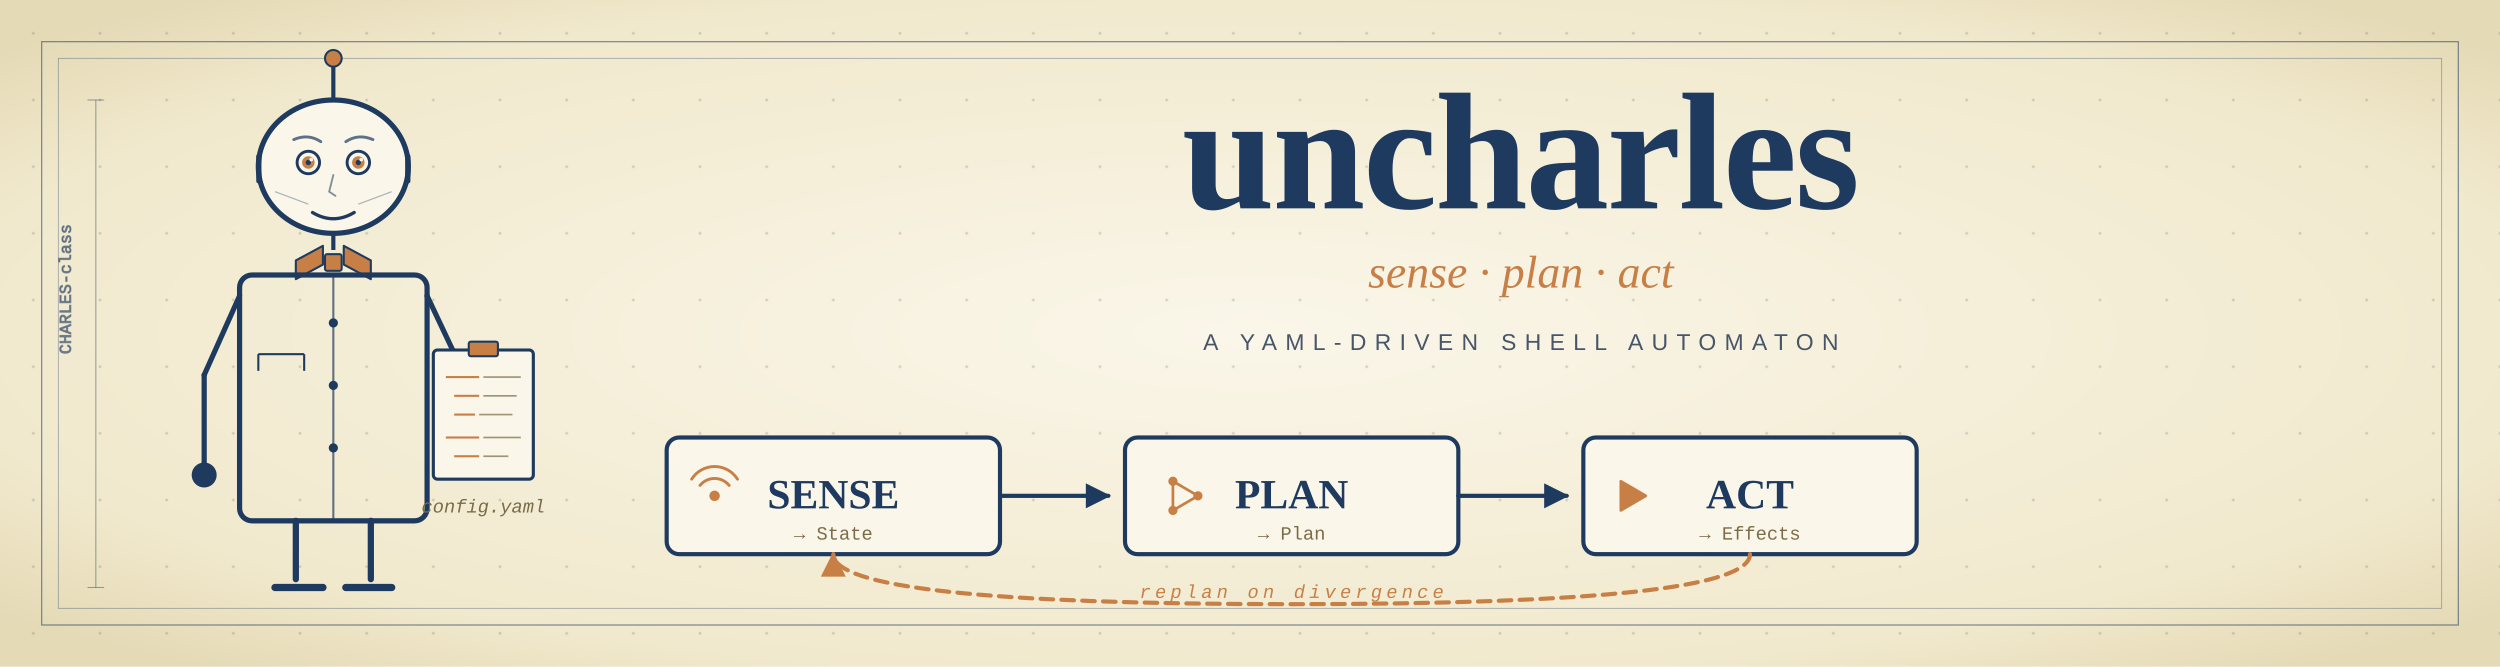
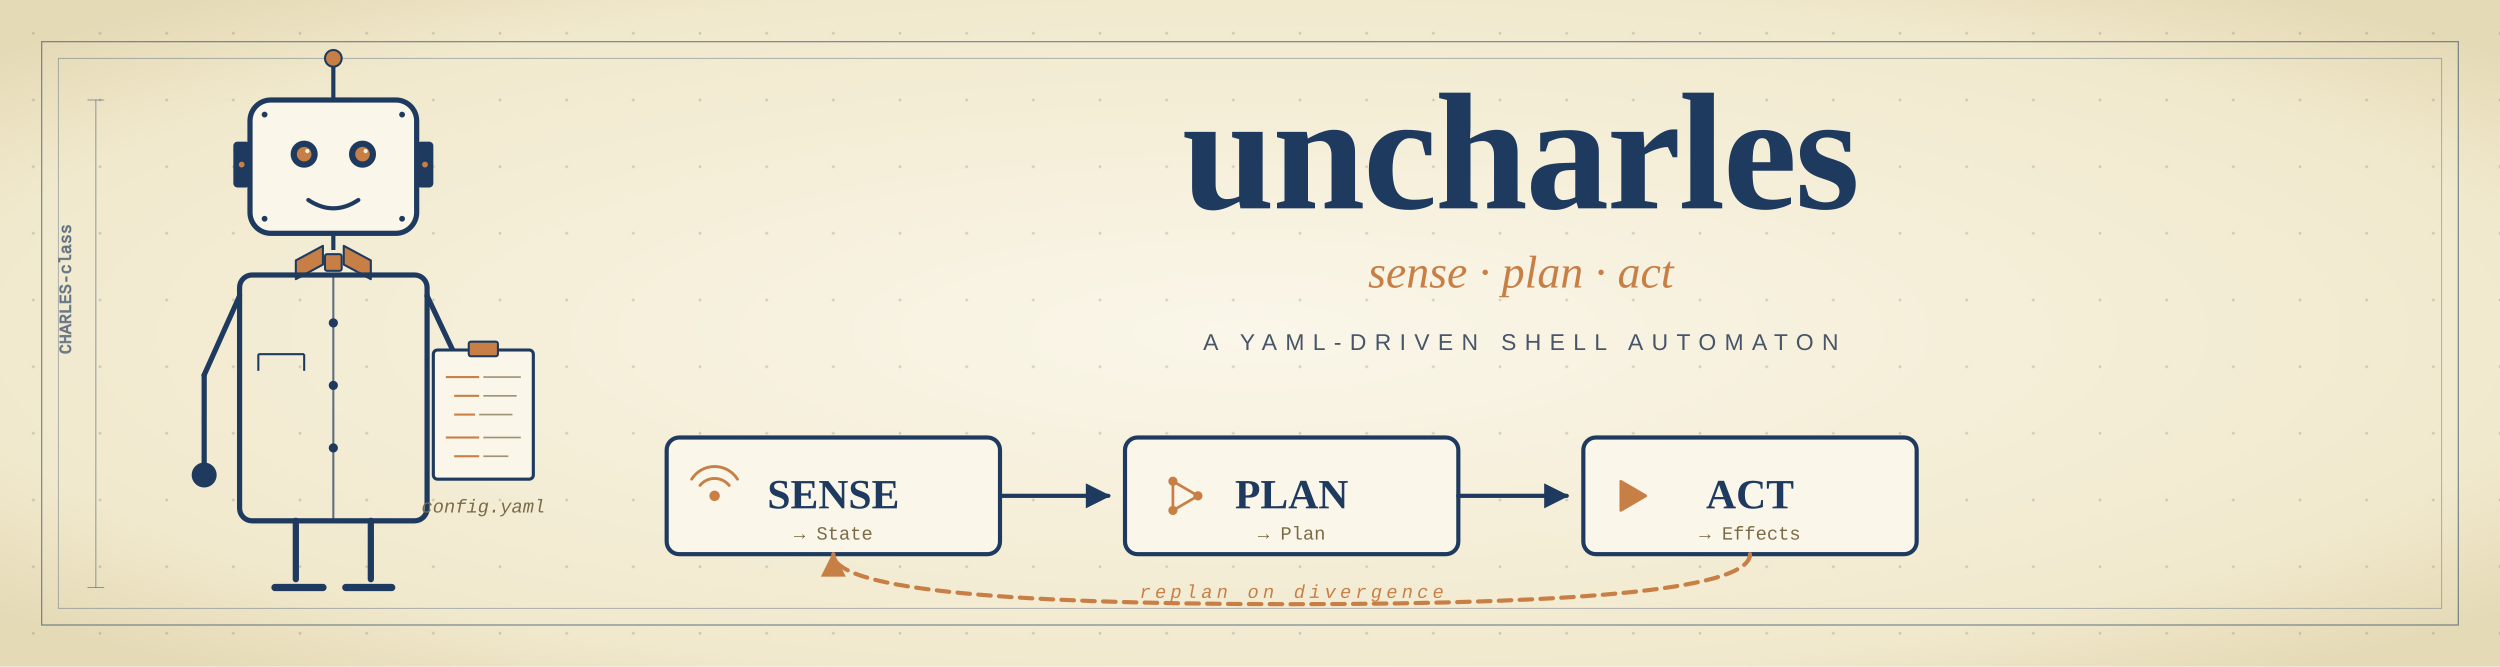
<svg xmlns="http://www.w3.org/2000/svg" viewBox="0 0 1200 320" preserveAspectRatio="xMidYMid meet" role="img" aria-label="uncharles — sense, plan, act">
  <defs>
    <radialGradient id="parchment" cx="50%" cy="50%" r="65%">
      <stop offset="0%" stop-color="#FAF6E9" />
      <stop offset="80%" stop-color="#F1E9CD" />
      <stop offset="100%" stop-color="#E5DAB6" />
    </radialGradient>
    <pattern id="grid" width="32" height="32" patternUnits="userSpaceOnUse">
      <circle cx="16" cy="16" r="0.7" fill="#3A3530" fill-opacity="0.18" />
    </pattern>
    <marker id="arrow-navy" viewBox="0 0 10 10" refX="9" refY="5" markerWidth="6" markerHeight="6" orient="auto-start-reverse">
      <path d="M0,0 L10,5 L0,10 Z" fill="#1E3A5F" />
    </marker>
    <marker id="arrow-copper" viewBox="0 0 10 10" refX="9" refY="5" markerWidth="6" markerHeight="6" orient="auto-start-reverse">
      <path d="M0,0 L10,5 L0,10 Z" fill="#C77F45" />
    </marker>
  </defs>
  <rect width="1200" height="320" fill="url(#parchment)" />
  <rect width="1200" height="320" fill="url(#grid)" />
  <rect x="20" y="20" width="1160" height="280" fill="none" stroke="#1E3A5F" stroke-width="0.6" stroke-opacity="0.55" />
  <rect x="28" y="28" width="1144" height="264" fill="none" stroke="#1E3A5F" stroke-width="0.4" stroke-opacity="0.4" />
  <line x1="160" y1="32" x2="160" y2="48" stroke="#1E3A5F" stroke-width="2" />
  <circle cx="160" cy="28" r="4" fill="#C77F45" stroke="#1E3A5F" stroke-width="1" />
-   <ellipse cx="160" cy="80" rx="36" ry="32" fill="#FAF6E9" stroke="#1E3A5F" stroke-width="2.5" />
-   <rect x="123" y="74" width="2.5" height="14" rx="1" fill="#1E3A5F" />
-   <rect x="194.5" y="74" width="2.5" height="14" rx="1" fill="#1E3A5F" />
-   <line x1="132" y1="92" x2="148" y2="98" stroke="#1E3A5F" stroke-width="0.6" stroke-opacity="0.35" />
-   <line x1="172" y1="98" x2="188" y2="92" stroke="#1E3A5F" stroke-width="0.6" stroke-opacity="0.35" />
-   <path d="M 141 67 Q 148 64 154 68" fill="none" stroke="#1E3A5F" stroke-width="1.4" stroke-linecap="round" stroke-opacity="0.7" />
-   <path d="M 166 68 Q 172 64 179 67" fill="none" stroke="#1E3A5F" stroke-width="1.4" stroke-linecap="round" stroke-opacity="0.7" />
-   <circle cx="148" cy="78" r="5.4" fill="#FAF6E9" stroke="#1E3A5F" stroke-width="1.4" />
-   <circle cx="172" cy="78" r="5.4" fill="#FAF6E9" stroke="#1E3A5F" stroke-width="1.4" />
-   <circle cx="148" cy="78" r="3" fill="#C77F45" />
-   <circle cx="172" cy="78" r="3" fill="#C77F45" />
-   <circle cx="148" cy="78" r="1.3" fill="#1E3A5F" />
-   <circle cx="172" cy="78" r="1.3" fill="#1E3A5F" />
-   <circle cx="149.4" cy="76.6" r="0.9" fill="#FAF6E9" />
-   <circle cx="173.4" cy="76.6" r="0.9" fill="#FAF6E9" />
-   <path d="M 160 84 L 158 92 L 161 94" fill="none" stroke="#1E3A5F" stroke-width="0.9" stroke-opacity="0.55" stroke-linecap="round" />
-   <path d="M 150 102 Q 160 108 170 102" fill="none" stroke="#1E3A5F" stroke-width="1.6" stroke-linecap="round" />
+   <rect x="120" y="48" width="80" height="64" rx="10" fill="#FAF6E9" stroke="#1E3A5F" stroke-width="2.5" />
+   <rect x="112" y="68" width="8" height="22" rx="2" fill="#1E3A5F" />
+   <rect x="200" y="68" width="8" height="22" rx="2" fill="#1E3A5F" />
+   <circle cx="116" cy="79" r="1.4" fill="#C77F45" />
+   <circle cx="204" cy="79" r="1.4" fill="#C77F45" />
+   <circle cx="146" cy="74" r="6.5" fill="#1E3A5F" />
+   <circle cx="174" cy="74" r="6.5" fill="#1E3A5F" />
+   <circle cx="146" cy="74" r="3.5" fill="#C77F45" />
+   <circle cx="174" cy="74" r="3.5" fill="#C77F45" />
+   <circle cx="147.5" cy="72.5" r="1" fill="#FAF6E9" />
+   <circle cx="175.5" cy="72.5" r="1" fill="#FAF6E9" />
+   <path d="M 148 96 Q 160 104 172 96" fill="none" stroke="#1E3A5F" stroke-width="2" stroke-linecap="round" />
+   <circle cx="127" cy="55" r="1.4" fill="#1E3A5F" />
+   <circle cx="193" cy="55" r="1.4" fill="#1E3A5F" />
+   <circle cx="127" cy="105" r="1.4" fill="#1E3A5F" />
+   <circle cx="193" cy="105" r="1.4" fill="#1E3A5F" />
  <line x1="160" y1="112" x2="160" y2="120" stroke="#1E3A5F" stroke-width="2" />
  <g stroke="#1E3A5F" stroke-width="1" stroke-linejoin="round">
    <path d="M155 118 L142 125 L142 134 L155 127 Z" fill="#C77F45" />
    <path d="M165 118 L178 125 L178 134 L165 127 Z" fill="#C77F45" />
    <rect x="156" y="122" width="8" height="8" rx="1" fill="#C77F45" />
  </g>
  <rect x="115" y="132" width="90" height="118" rx="6" fill="none" stroke="#1E3A5F" stroke-width="2.5" />
  <line x1="160" y1="132" x2="160" y2="250" stroke="#1E3A5F" stroke-width="1" stroke-opacity="0.7" />
  <circle cx="160" cy="155" r="2.2" fill="#1E3A5F" />
  <circle cx="160" cy="185" r="2.2" fill="#1E3A5F" />
  <circle cx="160" cy="215" r="2.2" fill="#1E3A5F" />
  <line x1="124" y1="170" x2="146" y2="170" stroke="#1E3A5F" stroke-width="1" />
  <line x1="124" y1="170" x2="124" y2="178" stroke="#1E3A5F" stroke-width="1" />
  <line x1="146" y1="170" x2="146" y2="178" stroke="#1E3A5F" stroke-width="1" />
  <g stroke="#1E3A5F" stroke-width="2.5" stroke-linecap="round" fill="none">
    <line x1="115" y1="142" x2="98" y2="180" />
    <line x1="98" y1="180" x2="98" y2="222" />
  </g>
  <circle cx="98" cy="228" r="6" fill="#1E3A5F" stroke="none" />
  <g stroke="#1E3A5F" stroke-width="2.5" stroke-linecap="round" fill="none">
    <line x1="205" y1="142" x2="222" y2="178" />
    <line x1="222" y1="178" x2="232" y2="200" />
  </g>
  <circle cx="234" cy="206" r="6" fill="#1E3A5F" stroke="none" />
  <g transform="translate(208,168)">
    <rect x="0" y="0" width="48" height="62" rx="2" fill="#FAF6E9" stroke="#1E3A5F" stroke-width="1.5" />
    <rect x="17" y="-4" width="14" height="7" rx="1" fill="#C77F45" stroke="#1E3A5F" stroke-width="1" />
    <line x1="6" y1="13" x2="22" y2="13" stroke="#C77F45" stroke-width="1" />
    <line x1="24" y1="13" x2="42" y2="13" stroke="#7B6B47" stroke-width="0.8" stroke-opacity="0.7" />
    <line x1="10" y1="22" x2="22" y2="22" stroke="#C77F45" stroke-width="1" />
    <line x1="24" y1="22" x2="40" y2="22" stroke="#7B6B47" stroke-width="0.8" stroke-opacity="0.7" />
    <line x1="10" y1="31" x2="20" y2="31" stroke="#C77F45" stroke-width="1" />
    <line x1="22" y1="31" x2="38" y2="31" stroke="#7B6B47" stroke-width="0.8" stroke-opacity="0.7" />
    <line x1="6" y1="42" x2="22" y2="42" stroke="#C77F45" stroke-width="1" />
    <line x1="24" y1="42" x2="42" y2="42" stroke="#7B6B47" stroke-width="0.8" stroke-opacity="0.7" />
    <line x1="10" y1="51" x2="22" y2="51" stroke="#C77F45" stroke-width="1" />
    <line x1="24" y1="51" x2="36" y2="51" stroke="#7B6B47" stroke-width="0.8" stroke-opacity="0.7" />
  </g>
  <text x="232" y="246" text-anchor="middle" font-family="'Courier New', monospace" font-size="9" fill="#7B6B47" font-style="italic">config.yaml</text>
  <g stroke="#1E3A5F" stroke-linecap="round" stroke-linejoin="round" fill="none">
    <line x1="142" y1="250" x2="142" y2="278" stroke-width="3" />
    <line x1="178" y1="250" x2="178" y2="278" stroke-width="3" />
    <line x1="132" y1="282" x2="155" y2="282" stroke-width="3.5" />
    <line x1="166" y1="282" x2="188" y2="282" stroke-width="3.5" />
  </g>
  <g stroke="#1E3A5F" stroke-width="0.5" stroke-opacity="0.45" fill="#1E3A5F" fill-opacity="0.55" font-family="'Courier New', monospace" font-size="8">
    <line x1="46" y1="48" x2="46" y2="282" />
    <line x1="42" y1="48" x2="50" y2="48" />
    <line x1="42" y1="282" x2="50" y2="282" />
    <text x="34" y="170" transform="rotate(-90,34,170)">CHARLES-class</text>
  </g>
  <g text-anchor="middle">
    <text x="730" y="100" font-family="Georgia, 'Times New Roman', serif" font-size="80" font-weight="bold" fill="#1E3A5F" letter-spacing="-1">uncharles</text>
    <text x="730" y="138" font-family="Georgia, 'Times New Roman', serif" font-size="22" font-style="italic" fill="#C77F45">sense · plan · act</text>
    <text x="730" y="168" font-family="'Helvetica Neue', Arial, sans-serif" font-size="11" fill="#475569" letter-spacing="4">A YAML-DRIVEN SHELL AUTOMATON</text>
  </g>
  <g stroke="#1E3A5F" stroke-width="2" fill="#FAF6E9">
    <rect x="320" y="210" width="160" height="56" rx="6" />
    <rect x="540" y="210" width="160" height="56" rx="6" />
    <rect x="760" y="210" width="160" height="56" rx="6" />
  </g>
  <g text-anchor="middle" font-family="Georgia, 'Times New Roman', serif" font-size="20" font-weight="bold" fill="#1E3A5F">
    <text x="400" y="244">SENSE</text>
    <text x="620" y="244">PLAN</text>
    <text x="840" y="244">ACT</text>
  </g>
  <g text-anchor="middle" font-family="'Courier New', monospace" font-size="9" fill="#7B6B47">
    <text x="400" y="259">→ State</text>
    <text x="620" y="259">→ Plan</text>
    <text x="840" y="259">→ Effects</text>
  </g>
  <g transform="translate(343,238)" stroke="#C77F45" stroke-width="1.4" fill="none" stroke-linecap="round">
    <circle cx="0" cy="0" r="2.5" fill="#C77F45" stroke="none" />
    <path d="M-7 -5 A 9 9 0 0 1  7 -5" />
    <path d="M-11 -8 A 13 13 0 0 1 11 -8" />
  </g>
  <g transform="translate(563,238)">
    <line x1="0" y1="-7" x2="12" y2="0" stroke="#C77F45" stroke-width="1.3" />
    <line x1="0" y1="7" x2="12" y2="0" stroke="#C77F45" stroke-width="1.3" />
    <line x1="0" y1="-7" x2="0" y2="7" stroke="#C77F45" stroke-width="1.3" />
    <circle cx="0" cy="-7" r="2.2" fill="#C77F45" />
    <circle cx="0" cy="7" r="2.2" fill="#C77F45" />
    <circle cx="12" cy="0" r="2.2" fill="#C77F45" />
  </g>
  <g transform="translate(783,238)" fill="#C77F45" stroke="#C77F45" stroke-width="1.3" stroke-linejoin="round">
    <path d="M-5 -7 L 7 0 L -5 7 Z" />
  </g>
  <g stroke="#1E3A5F" stroke-width="2" fill="none" stroke-linecap="round">
    <line x1="480" y1="238" x2="532" y2="238" marker-end="url(#arrow-navy)" />
    <line x1="700" y1="238" x2="752" y2="238" marker-end="url(#arrow-navy)" />
  </g>
  <path d="M 840 266 Q 840 290  620 290  Q 400 290  400 266" stroke="#C77F45" stroke-width="2" fill="none" stroke-linecap="round" stroke-dasharray="6 4" marker-end="url(#arrow-copper)" />
  <text x="620" y="287" text-anchor="middle" font-family="'Courier New', monospace" font-size="9" font-style="italic" fill="#C77F45" letter-spacing="2">replan on divergence</text>
</svg>
